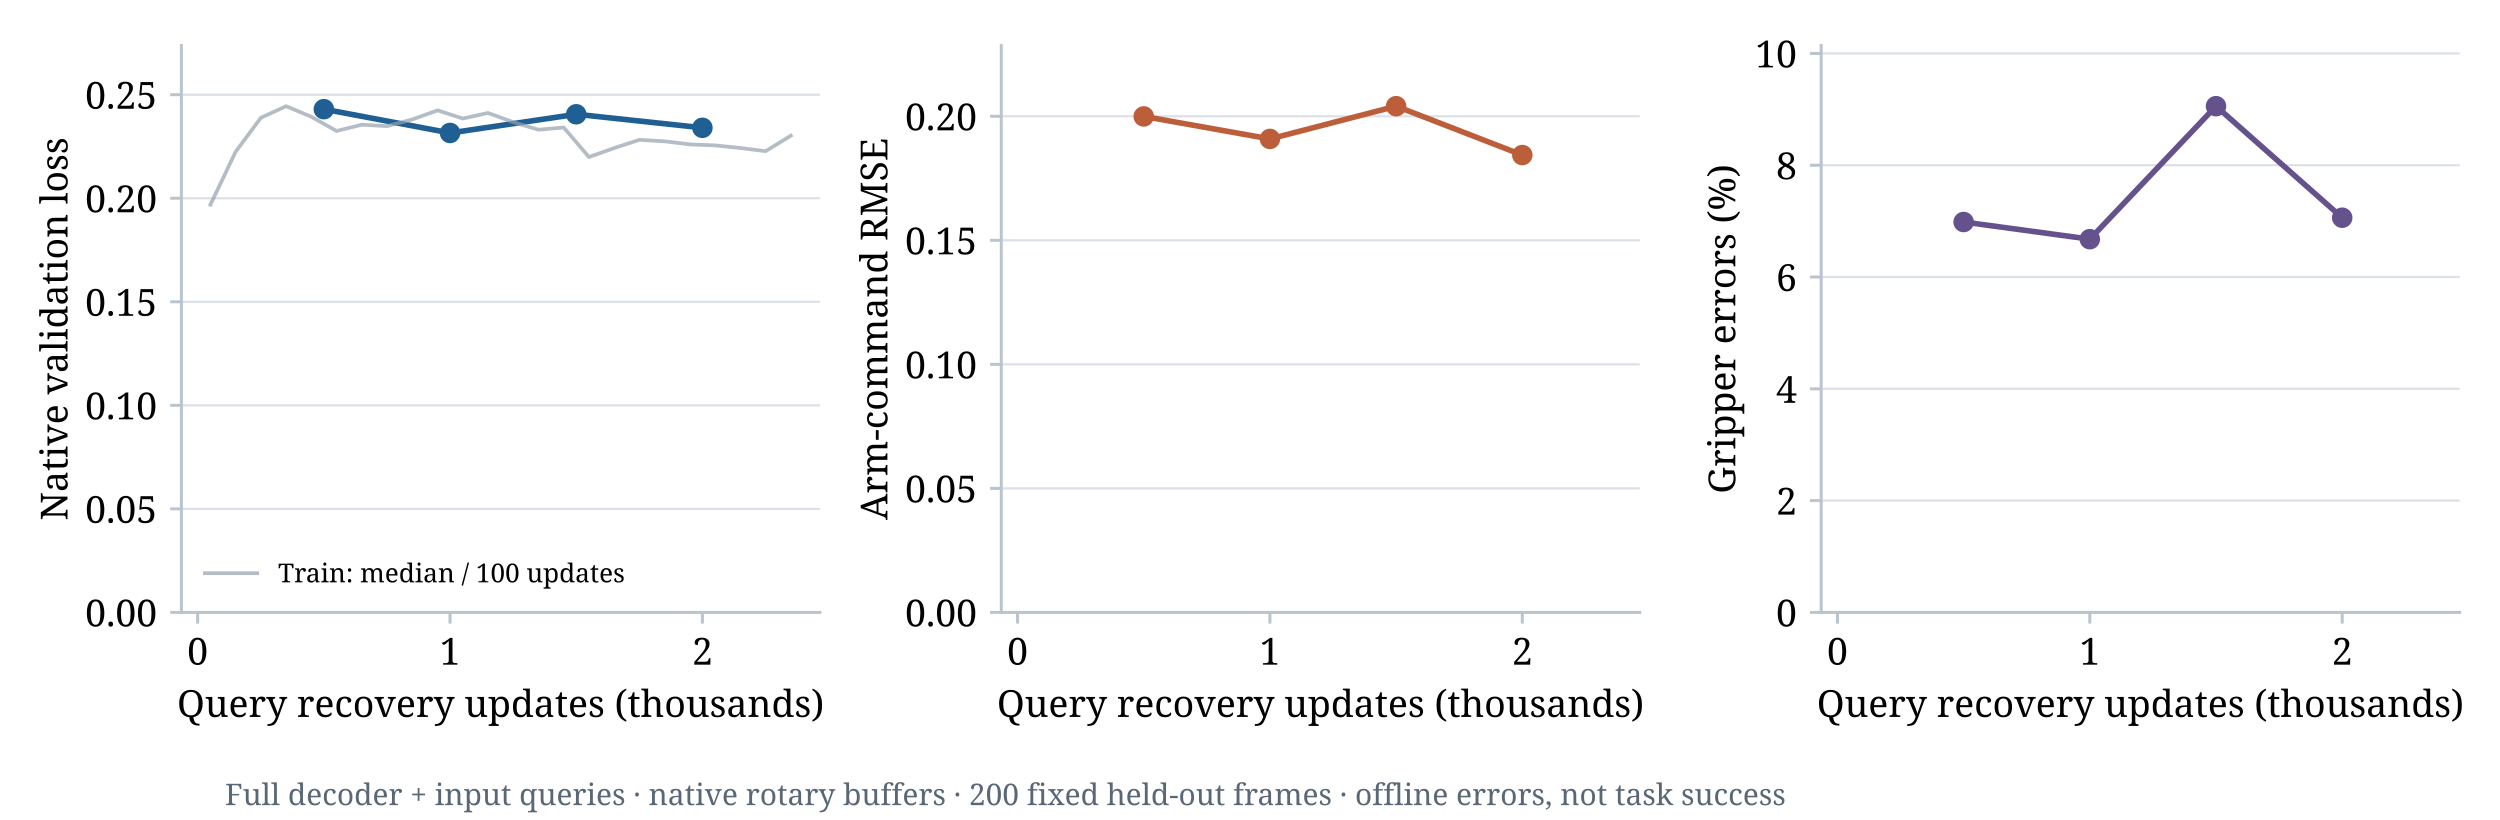
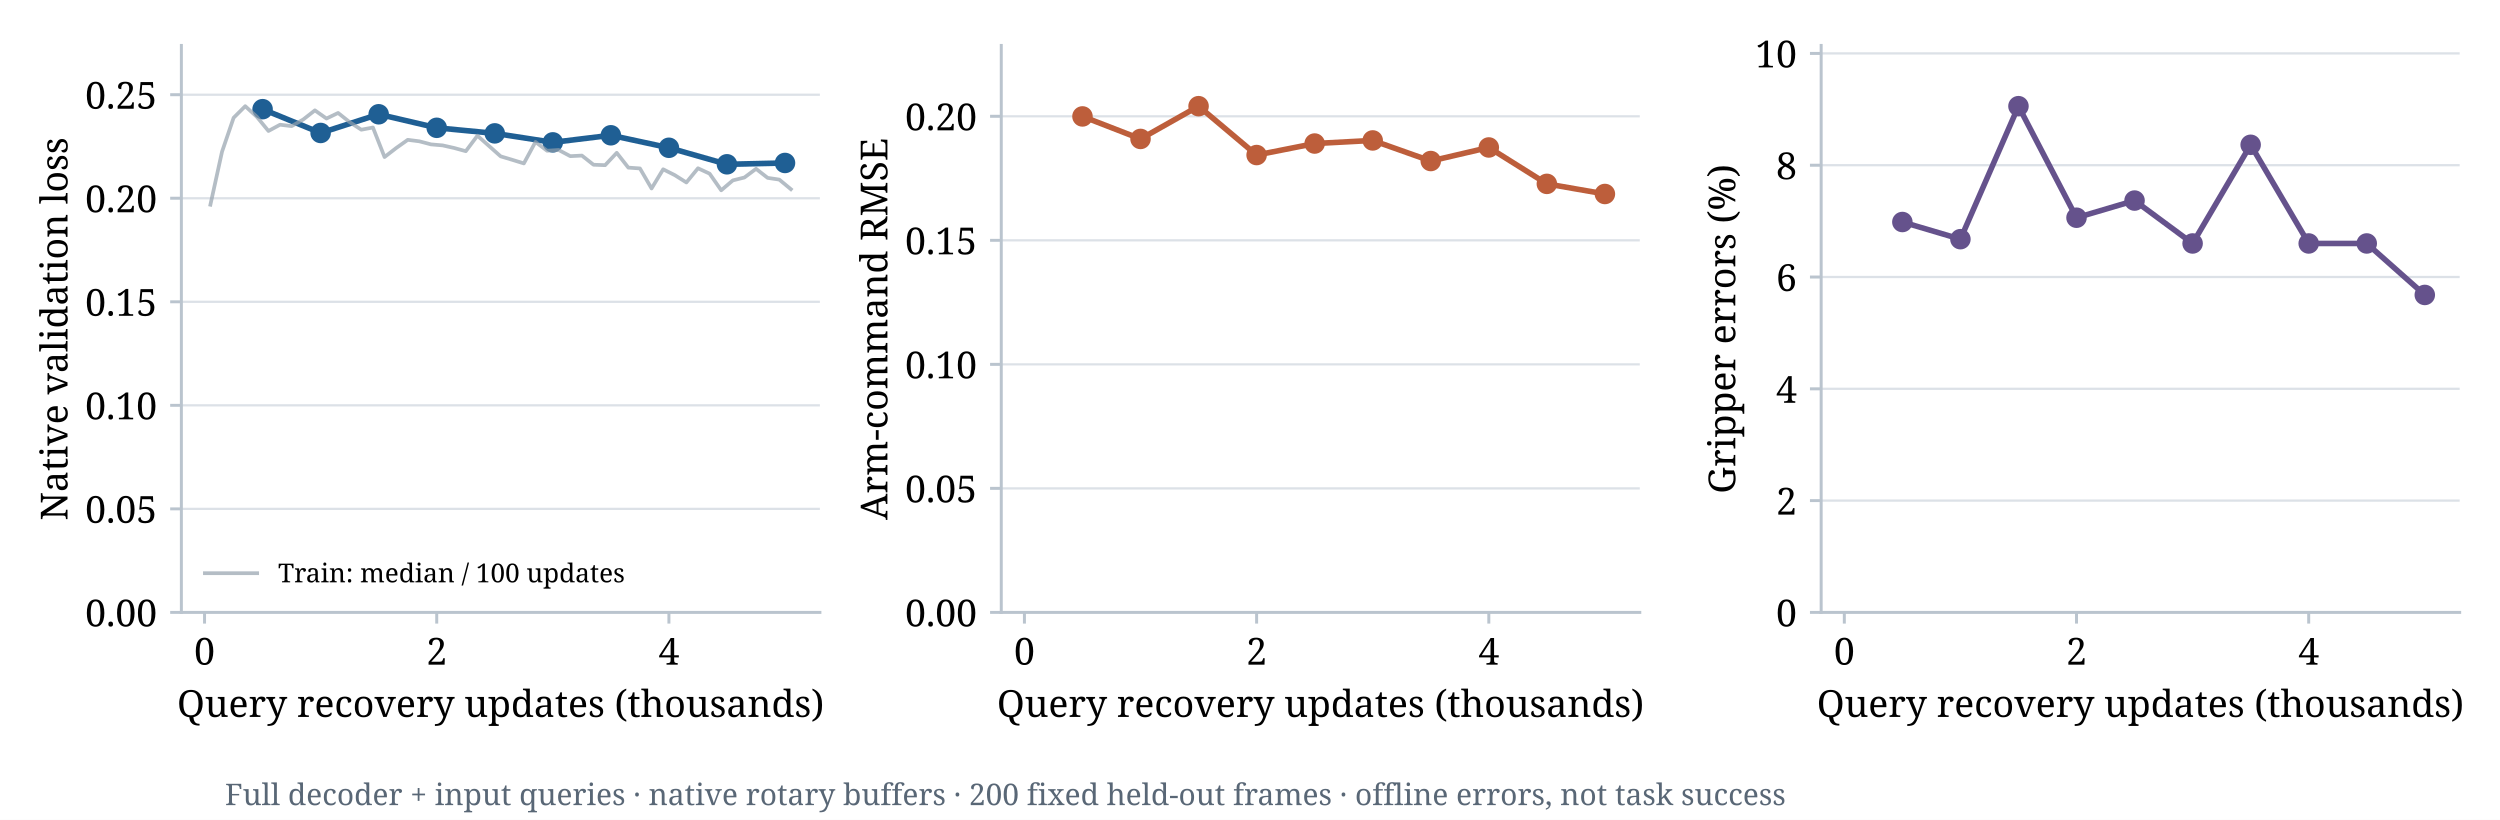
<svg xmlns="http://www.w3.org/2000/svg" xmlns:xlink="http://www.w3.org/1999/xlink" width="669.6pt" height="219.6pt" viewBox="0 0 669.6 219.6" version="1.1">
  <defs>
    <style type="text/css">*{stroke-linejoin: round; stroke-linecap: butt}</style>
  </defs>
  <g id="figure_1">
    <g id="patch_1">
      <path d="M 0 219.6 L 669.6 219.6 L 669.6 0 L 0 0 z " style="fill: #ffffff" />
    </g>
    <g id="axes_1">
      <g id="patch_2">
        <path d="M 48.58 164.026 L 219.6 164.026 L 219.6 12.17 L 48.58 12.17 z " style="fill: #ffffff" />
      </g>
      <g id="matplotlib.axis_1">
        <g id="xtick_1">
          <g id="line2d_1">
            <defs>
-               <path id="m1459405fbe" d="M 0 0 L 0 3 " style="stroke: #bac4ce; stroke-width: 0.8" />
+               <path id="mb83029e0d9" d="M 0 0 L 0 3 " style="stroke: #bac4ce; stroke-width: 0.8" />
            </defs>
            <g>
-               <use xlink:href="#m1459405fbe" x="52.94" y="164.026" style="fill: #bac4ce; stroke: #bac4ce; stroke-width: 0.8" />
+               <use xlink:href="#mb83029e0d9" x="54.783" y="164.026" style="fill: #bac4ce; stroke: #bac4ce; stroke-width: 0.8" />
            </g>
          </g>
          <g id="text_1">
-             <text style="font-size: 10px; font-family: 'STIXGeneral', serif; text-anchor: middle" x="52.94" y="178.026" transform="rotate(-0 52.94 178.026)">0</text>
+             <text style="font-size: 10px; font-family: 'STIXGeneral', serif; text-anchor: middle" x="54.783" y="178.026" transform="rotate(-0 54.78336 178.026)">0</text>
          </g>
        </g>
        <g id="xtick_2">
          <g id="line2d_2">
            <g>
-               <use xlink:href="#m1459405fbe" x="120.537" y="164.026" style="fill: #bac4ce; stroke: #bac4ce; stroke-width: 0.8" />
+               <use xlink:href="#mb83029e0d9" x="116.972" y="164.026" style="fill: #bac4ce; stroke: #bac4ce; stroke-width: 0.8" />
            </g>
          </g>
          <g id="text_2">
-             <text style="font-size: 10px; font-family: 'STIXGeneral', serif; text-anchor: middle" x="120.537" y="178.026" transform="rotate(-0 120.5368 178.026)">1</text>
+             <text style="font-size: 10px; font-family: 'STIXGeneral', serif; text-anchor: middle" x="116.972" y="178.026" transform="rotate(-0 116.9725 178.026)">2</text>
          </g>
        </g>
        <g id="xtick_3">
          <g id="line2d_3">
            <g>
-               <use xlink:href="#m1459405fbe" x="188.134" y="164.026" style="fill: #bac4ce; stroke: #bac4ce; stroke-width: 0.8" />
+               <use xlink:href="#mb83029e0d9" x="179.162" y="164.026" style="fill: #bac4ce; stroke: #bac4ce; stroke-width: 0.8" />
            </g>
          </g>
          <g id="text_3">
-             <text style="font-size: 10px; font-family: 'STIXGeneral', serif; text-anchor: middle" x="188.134" y="178.026" transform="rotate(-0 188.1337 178.026)">2</text>
+             <text style="font-size: 10px; font-family: 'STIXGeneral', serif; text-anchor: middle" x="179.162" y="178.026" transform="rotate(-0 179.1615 178.026)">4</text>
          </g>
        </g>
        <g id="text_4">
          <text style="font-size: 10px; font-family: 'STIXGeneral', serif; text-anchor: middle" x="134.09" y="192.026" transform="rotate(-0 134.09 192.026)">Query recovery updates (thousands)</text>
        </g>
      </g>
      <g id="matplotlib.axis_2">
        <g id="ytick_1">
          <g id="line2d_4">
-             <path d="M 48.58 164.026 L 219.6 164.026 " clip-path="url(#p13a12a348d)" style="fill: none; stroke: #dce1e7; stroke-width: 0.6; stroke-linecap: square" />
+             <path d="M 48.58 164.026 L 219.6 164.026 " clip-path="url(#p11df068440)" style="fill: none; stroke: #dce1e7; stroke-width: 0.6; stroke-linecap: square" />
          </g>
          <g id="line2d_5">
            <defs>
-               <path id="m8aa1a13988" d="M 0 0 L -3 0 " style="stroke: #bac4ce; stroke-width: 0.8" />
+               <path id="m440d7ec6ed" d="M 0 0 L -3 0 " style="stroke: #bac4ce; stroke-width: 0.8" />
            </defs>
            <g>
-               <use xlink:href="#m8aa1a13988" x="48.58" y="164.026" style="fill: #bac4ce; stroke: #bac4ce; stroke-width: 0.8" />
+               <use xlink:href="#m440d7ec6ed" x="48.58" y="164.026" style="fill: #bac4ce; stroke: #bac4ce; stroke-width: 0.8" />
            </g>
          </g>
          <g id="text_5">
            <text style="font-size: 10px; font-family: 'STIXGeneral', serif; text-anchor: end" x="42.08" y="167.776" transform="rotate(-0 42.08 167.776)">0.00</text>
          </g>
        </g>
        <g id="ytick_2">
          <g id="line2d_6">
-             <path d="M 48.58 136.295 L 219.6 136.295 " clip-path="url(#p13a12a348d)" style="fill: none; stroke: #dce1e7; stroke-width: 0.6; stroke-linecap: square" />
+             <path d="M 48.58 136.295 L 219.6 136.295 " clip-path="url(#p11df068440)" style="fill: none; stroke: #dce1e7; stroke-width: 0.6; stroke-linecap: square" />
          </g>
          <g id="line2d_7">
            <g>
-               <use xlink:href="#m8aa1a13988" x="48.58" y="136.295" style="fill: #bac4ce; stroke: #bac4ce; stroke-width: 0.8" />
+               <use xlink:href="#m440d7ec6ed" x="48.58" y="136.295" style="fill: #bac4ce; stroke: #bac4ce; stroke-width: 0.8" />
            </g>
          </g>
          <g id="text_6">
            <text style="font-size: 10px; font-family: 'STIXGeneral', serif; text-anchor: end" x="42.08" y="140.045" transform="rotate(-0 42.08 140.0446)">0.05</text>
          </g>
        </g>
        <g id="ytick_3">
          <g id="line2d_8">
-             <path d="M 48.58 108.563 L 219.6 108.563 " clip-path="url(#p13a12a348d)" style="fill: none; stroke: #dce1e7; stroke-width: 0.6; stroke-linecap: square" />
+             <path d="M 48.58 108.563 L 219.6 108.563 " clip-path="url(#p11df068440)" style="fill: none; stroke: #dce1e7; stroke-width: 0.6; stroke-linecap: square" />
          </g>
          <g id="line2d_9">
            <g>
-               <use xlink:href="#m8aa1a13988" x="48.58" y="108.563" style="fill: #bac4ce; stroke: #bac4ce; stroke-width: 0.8" />
+               <use xlink:href="#m440d7ec6ed" x="48.58" y="108.563" style="fill: #bac4ce; stroke: #bac4ce; stroke-width: 0.8" />
            </g>
          </g>
          <g id="text_7">
            <text style="font-size: 10px; font-family: 'STIXGeneral', serif; text-anchor: end" x="42.08" y="112.313" transform="rotate(-0 42.08 112.3132)">0.10</text>
          </g>
        </g>
        <g id="ytick_4">
          <g id="line2d_10">
-             <path d="M 48.58 80.832 L 219.6 80.832 " clip-path="url(#p13a12a348d)" style="fill: none; stroke: #dce1e7; stroke-width: 0.6; stroke-linecap: square" />
+             <path d="M 48.58 80.832 L 219.6 80.832 " clip-path="url(#p11df068440)" style="fill: none; stroke: #dce1e7; stroke-width: 0.6; stroke-linecap: square" />
          </g>
          <g id="line2d_11">
            <g>
-               <use xlink:href="#m8aa1a13988" x="48.58" y="80.832" style="fill: #bac4ce; stroke: #bac4ce; stroke-width: 0.8" />
+               <use xlink:href="#m440d7ec6ed" x="48.58" y="80.832" style="fill: #bac4ce; stroke: #bac4ce; stroke-width: 0.8" />
            </g>
          </g>
          <g id="text_8">
            <text style="font-size: 10px; font-family: 'STIXGeneral', serif; text-anchor: end" x="42.08" y="84.582" transform="rotate(-0 42.08 84.58177)">0.15</text>
          </g>
        </g>
        <g id="ytick_5">
          <g id="line2d_12">
-             <path d="M 48.58 53.1 L 219.6 53.1 " clip-path="url(#p13a12a348d)" style="fill: none; stroke: #dce1e7; stroke-width: 0.6; stroke-linecap: square" />
+             <path d="M 48.58 53.1 L 219.6 53.1 " clip-path="url(#p11df068440)" style="fill: none; stroke: #dce1e7; stroke-width: 0.6; stroke-linecap: square" />
          </g>
          <g id="line2d_13">
            <g>
-               <use xlink:href="#m8aa1a13988" x="48.58" y="53.1" style="fill: #bac4ce; stroke: #bac4ce; stroke-width: 0.8" />
+               <use xlink:href="#m440d7ec6ed" x="48.58" y="53.1" style="fill: #bac4ce; stroke: #bac4ce; stroke-width: 0.8" />
            </g>
          </g>
          <g id="text_9">
            <text style="font-size: 10px; font-family: 'STIXGeneral', serif; text-anchor: end" x="42.08" y="56.85" transform="rotate(-0 42.08 56.85036)">0.20</text>
          </g>
        </g>
        <g id="ytick_6">
          <g id="line2d_14">
-             <path d="M 48.58 25.369 L 219.6 25.369 " clip-path="url(#p13a12a348d)" style="fill: none; stroke: #dce1e7; stroke-width: 0.6; stroke-linecap: square" />
+             <path d="M 48.58 25.369 L 219.6 25.369 " clip-path="url(#p11df068440)" style="fill: none; stroke: #dce1e7; stroke-width: 0.6; stroke-linecap: square" />
          </g>
          <g id="line2d_15">
            <g>
-               <use xlink:href="#m8aa1a13988" x="48.58" y="25.369" style="fill: #bac4ce; stroke: #bac4ce; stroke-width: 0.8" />
+               <use xlink:href="#m440d7ec6ed" x="48.58" y="25.369" style="fill: #bac4ce; stroke: #bac4ce; stroke-width: 0.8" />
            </g>
          </g>
          <g id="text_10">
            <text style="font-size: 10px; font-family: 'STIXGeneral', serif; text-anchor: end" x="42.08" y="29.119" transform="rotate(-0 42.08 29.11895)">0.25</text>
          </g>
        </g>
        <g id="text_11">
          <text style="font-size: 10px; font-family: 'STIXGeneral', serif; text-anchor: middle" x="18.08" y="88.098" transform="rotate(-90 18.08 88.09811)">Native validation loss</text>
        </g>
      </g>
      <g id="line2d_16">
-         <path d="M 86.738 29.24 L 120.537 35.613 L 154.335 30.608 L 188.134 34.233 " clip-path="url(#p13a12a348d)" style="fill: none; stroke: #1f5f94; stroke-width: 1.5; stroke-linecap: square" />
+         <path d="M 70.331 29.24 L 85.878 35.613 L 101.425 30.608 L 116.972 34.233 L 132.52 35.723 L 148.067 38.132 L 163.614 36.234 L 179.162 39.582 L 194.709 44.007 L 210.256 43.649 " clip-path="url(#p11df068440)" style="fill: none; stroke: #1f5f94; stroke-width: 1.5; stroke-linecap: square" />
        <defs>
-           <path id="m9295d0558f" d="M 0 2.25 C 0.597 2.25 1.169 2.013 1.591 1.591 C 2.013 1.169 2.25 0.597 2.25 0 C 2.25 -0.597 2.013 -1.169 1.591 -1.591 C 1.169 -2.013 0.597 -2.25 0 -2.25 C -0.597 -2.25 -1.169 -2.013 -1.591 -1.591 C -2.013 -1.169 -2.25 -0.597 -2.25 0 C -2.25 0.597 -2.013 1.169 -1.591 1.591 C -1.169 2.013 -0.597 2.25 0 2.25 z " style="stroke: #1f5f94" />
+           <path id="mdc3e0a0f72" d="M 0 2.25 C 0.597 2.25 1.169 2.013 1.591 1.591 C 2.013 1.169 2.25 0.597 2.25 0 C 2.25 -0.597 2.013 -1.169 1.591 -1.591 C 1.169 -2.013 0.597 -2.25 0 -2.25 C -0.597 -2.25 -1.169 -2.013 -1.591 -1.591 C -2.013 -1.169 -2.25 -0.597 -2.25 0 C -2.25 0.597 -2.013 1.169 -1.591 1.591 C -1.169 2.013 -0.597 2.25 0 2.25 z " style="stroke: #1f5f94" />
        </defs>
-         <g clip-path="url(#p13a12a348d)">
-           <use xlink:href="#m9295d0558f" x="86.738" y="29.24" style="fill: #1f5f94; stroke: #1f5f94" />
-           <use xlink:href="#m9295d0558f" x="120.537" y="35.613" style="fill: #1f5f94; stroke: #1f5f94" />
-           <use xlink:href="#m9295d0558f" x="154.335" y="30.608" style="fill: #1f5f94; stroke: #1f5f94" />
-           <use xlink:href="#m9295d0558f" x="188.134" y="34.233" style="fill: #1f5f94; stroke: #1f5f94" />
+         <g clip-path="url(#p11df068440)">
+           <use xlink:href="#mdc3e0a0f72" x="70.331" y="29.24" style="fill: #1f5f94; stroke: #1f5f94" />
+           <use xlink:href="#mdc3e0a0f72" x="85.878" y="35.613" style="fill: #1f5f94; stroke: #1f5f94" />
+           <use xlink:href="#mdc3e0a0f72" x="101.425" y="30.608" style="fill: #1f5f94; stroke: #1f5f94" />
+           <use xlink:href="#mdc3e0a0f72" x="116.972" y="34.233" style="fill: #1f5f94; stroke: #1f5f94" />
+           <use xlink:href="#mdc3e0a0f72" x="132.52" y="35.723" style="fill: #1f5f94; stroke: #1f5f94" />
+           <use xlink:href="#mdc3e0a0f72" x="148.067" y="38.132" style="fill: #1f5f94; stroke: #1f5f94" />
+           <use xlink:href="#mdc3e0a0f72" x="163.614" y="36.234" style="fill: #1f5f94; stroke: #1f5f94" />
+           <use xlink:href="#mdc3e0a0f72" x="179.162" y="39.582" style="fill: #1f5f94; stroke: #1f5f94" />
+           <use xlink:href="#mdc3e0a0f72" x="194.709" y="44.007" style="fill: #1f5f94; stroke: #1f5f94" />
+           <use xlink:href="#mdc3e0a0f72" x="210.256" y="43.649" style="fill: #1f5f94; stroke: #1f5f94" />
        </g>
      </g>
      <g id="line2d_17">
-         <path d="M 56.354 54.829 L 63.113 40.651 L 69.873 31.543 L 76.633 28.44 L 83.392 31.285 L 90.152 35.08 L 96.912 33.406 L 103.671 33.778 L 110.431 31.994 L 117.191 29.559 L 123.95 31.746 L 130.71 30.253 L 137.47 32.723 L 144.23 34.741 L 150.989 34.154 L 157.749 42.06 L 164.509 39.655 L 171.268 37.452 L 178.028 37.85 L 184.788 38.671 L 191.547 38.938 L 198.307 39.639 L 205.067 40.493 L 211.826 36.343 " clip-path="url(#p13a12a348d)" style="fill: none; stroke: #94a1ad; stroke-opacity: 0.7; stroke-linecap: square" />
+         <path d="M 56.354 54.829 L 59.463 40.651 L 62.573 31.543 L 65.682 28.44 L 68.791 31.285 L 71.901 35.08 L 75.01 33.406 L 78.12 33.778 L 81.229 31.994 L 84.339 29.559 L 87.448 31.746 L 90.558 30.253 L 93.667 32.723 L 96.777 34.741 L 99.886 34.154 L 102.995 42.06 L 106.105 39.655 L 109.214 37.452 L 112.324 37.85 L 115.433 38.671 L 118.543 38.938 L 121.652 39.639 L 124.762 40.493 L 127.871 36.343 L 130.981 39.103 L 134.09 41.872 L 137.199 42.805 L 140.309 43.768 L 143.418 38.017 L 146.528 40.374 L 149.637 40.174 L 152.747 41.826 L 155.856 41.669 L 158.966 44.124 L 162.075 44.24 L 165.185 40.933 L 168.294 44.896 L 171.403 45.113 L 174.513 50.477 L 177.622 45.343 L 180.732 46.909 L 183.841 48.867 L 186.951 45.07 L 190.06 46.51 L 193.17 50.968 L 196.279 48.318 L 199.389 47.54 L 202.498 45.216 L 205.607 47.643 L 208.717 48.099 L 211.826 50.672 " clip-path="url(#p11df068440)" style="fill: none; stroke: #94a1ad; stroke-opacity: 0.7; stroke-linecap: square" />
      </g>
      <g id="patch_3">
        <path d="M 48.58 164.026 L 48.58 12.17 " style="fill: none; stroke: #bac4ce; stroke-width: 0.8; stroke-linejoin: miter; stroke-linecap: square" />
      </g>
      <g id="patch_4">
        <path d="M 48.58 164.026 L 219.6 164.026 " style="fill: none; stroke: #bac4ce; stroke-width: 0.8; stroke-linejoin: miter; stroke-linecap: square" />
      </g>
      <g id="legend_1">
        <g id="line2d_18">
          <path d="M 54.88 153.526 L 61.88 153.526 L 68.88 153.526 " style="fill: none; stroke: #94a1ad; stroke-opacity: 0.7; stroke-linecap: square" />
        </g>
        <g id="text_12">
          <text style="font-size: 7px; font-family: 'STIXGeneral', serif; text-anchor: start" x="74.48" y="155.976" transform="rotate(-0 74.48 155.976)">Train: median / 100 updates</text>
        </g>
      </g>
    </g>
    <g id="axes_2">
      <g id="patch_5">
        <path d="M 268.18 164.026 L 439.2 164.026 L 439.2 12.17 L 268.18 12.17 z " style="fill: #ffffff" />
      </g>
      <g id="matplotlib.axis_3">
        <g id="xtick_4">
          <g id="line2d_19">
            <g>
-               <use xlink:href="#m1459405fbe" x="272.54" y="164.026" style="fill: #bac4ce; stroke: #bac4ce; stroke-width: 0.8" />
+               <use xlink:href="#mb83029e0d9" x="274.383" y="164.026" style="fill: #bac4ce; stroke: #bac4ce; stroke-width: 0.8" />
            </g>
          </g>
          <g id="text_13">
-             <text style="font-size: 10px; font-family: 'STIXGeneral', serif; text-anchor: middle" x="272.54" y="178.026" transform="rotate(-0 272.54 178.026)">0</text>
+             <text style="font-size: 10px; font-family: 'STIXGeneral', serif; text-anchor: middle" x="274.383" y="178.026" transform="rotate(-0 274.3834 178.026)">0</text>
          </g>
        </g>
        <g id="xtick_5">
          <g id="line2d_20">
            <g>
-               <use xlink:href="#m1459405fbe" x="340.137" y="164.026" style="fill: #bac4ce; stroke: #bac4ce; stroke-width: 0.8" />
+               <use xlink:href="#mb83029e0d9" x="336.572" y="164.026" style="fill: #bac4ce; stroke: #bac4ce; stroke-width: 0.8" />
            </g>
          </g>
          <g id="text_14">
-             <text style="font-size: 10px; font-family: 'STIXGeneral', serif; text-anchor: middle" x="340.137" y="178.026" transform="rotate(-0 340.1368 178.026)">1</text>
+             <text style="font-size: 10px; font-family: 'STIXGeneral', serif; text-anchor: middle" x="336.572" y="178.026" transform="rotate(-0 336.5725 178.026)">2</text>
          </g>
        </g>
        <g id="xtick_6">
          <g id="line2d_21">
            <g>
-               <use xlink:href="#m1459405fbe" x="407.734" y="164.026" style="fill: #bac4ce; stroke: #bac4ce; stroke-width: 0.8" />
+               <use xlink:href="#mb83029e0d9" x="398.762" y="164.026" style="fill: #bac4ce; stroke: #bac4ce; stroke-width: 0.8" />
            </g>
          </g>
          <g id="text_15">
-             <text style="font-size: 10px; font-family: 'STIXGeneral', serif; text-anchor: middle" x="407.734" y="178.026" transform="rotate(-0 407.7337 178.026)">2</text>
+             <text style="font-size: 10px; font-family: 'STIXGeneral', serif; text-anchor: middle" x="398.762" y="178.026" transform="rotate(-0 398.7615 178.026)">4</text>
          </g>
        </g>
        <g id="text_16">
          <text style="font-size: 10px; font-family: 'STIXGeneral', serif; text-anchor: middle" x="353.69" y="192.026" transform="rotate(-0 353.69 192.026)">Query recovery updates (thousands)</text>
        </g>
      </g>
      <g id="matplotlib.axis_4">
        <g id="ytick_7">
          <g id="line2d_22">
-             <path d="M 268.18 164.026 L 439.2 164.026 " clip-path="url(#p696ae4841d)" style="fill: none; stroke: #dce1e7; stroke-width: 0.6; stroke-linecap: square" />
+             <path d="M 268.18 164.026 L 439.2 164.026 " clip-path="url(#pb2e1f2979f)" style="fill: none; stroke: #dce1e7; stroke-width: 0.6; stroke-linecap: square" />
          </g>
          <g id="line2d_23">
            <g>
-               <use xlink:href="#m8aa1a13988" x="268.18" y="164.026" style="fill: #bac4ce; stroke: #bac4ce; stroke-width: 0.8" />
+               <use xlink:href="#m440d7ec6ed" x="268.18" y="164.026" style="fill: #bac4ce; stroke: #bac4ce; stroke-width: 0.8" />
            </g>
          </g>
          <g id="text_17">
            <text style="font-size: 10px; font-family: 'STIXGeneral', serif; text-anchor: end" x="261.68" y="167.776" transform="rotate(-0 261.68 167.776)">0.00</text>
          </g>
        </g>
        <g id="ytick_8">
          <g id="line2d_24">
-             <path d="M 268.18 130.807 L 439.2 130.807 " clip-path="url(#p696ae4841d)" style="fill: none; stroke: #dce1e7; stroke-width: 0.6; stroke-linecap: square" />
+             <path d="M 268.18 130.807 L 439.2 130.807 " clip-path="url(#pb2e1f2979f)" style="fill: none; stroke: #dce1e7; stroke-width: 0.6; stroke-linecap: square" />
          </g>
          <g id="line2d_25">
            <g>
-               <use xlink:href="#m8aa1a13988" x="268.18" y="130.807" style="fill: #bac4ce; stroke: #bac4ce; stroke-width: 0.8" />
+               <use xlink:href="#m440d7ec6ed" x="268.18" y="130.807" style="fill: #bac4ce; stroke: #bac4ce; stroke-width: 0.8" />
            </g>
          </g>
          <g id="text_18">
            <text style="font-size: 10px; font-family: 'STIXGeneral', serif; text-anchor: end" x="261.68" y="134.557" transform="rotate(-0 261.68 134.5575)">0.05</text>
          </g>
        </g>
        <g id="ytick_9">
          <g id="line2d_26">
-             <path d="M 268.18 97.589 L 439.2 97.589 " clip-path="url(#p696ae4841d)" style="fill: none; stroke: #dce1e7; stroke-width: 0.6; stroke-linecap: square" />
+             <path d="M 268.18 97.589 L 439.2 97.589 " clip-path="url(#pb2e1f2979f)" style="fill: none; stroke: #dce1e7; stroke-width: 0.6; stroke-linecap: square" />
          </g>
          <g id="line2d_27">
            <g>
-               <use xlink:href="#m8aa1a13988" x="268.18" y="97.589" style="fill: #bac4ce; stroke: #bac4ce; stroke-width: 0.8" />
+               <use xlink:href="#m440d7ec6ed" x="268.18" y="97.589" style="fill: #bac4ce; stroke: #bac4ce; stroke-width: 0.8" />
            </g>
          </g>
          <g id="text_19">
            <text style="font-size: 10px; font-family: 'STIXGeneral', serif; text-anchor: end" x="261.68" y="101.339" transform="rotate(-0 261.68 101.339)">0.10</text>
          </g>
        </g>
        <g id="ytick_10">
          <g id="line2d_28">
-             <path d="M 268.18 64.37 L 439.2 64.37 " clip-path="url(#p696ae4841d)" style="fill: none; stroke: #dce1e7; stroke-width: 0.6; stroke-linecap: square" />
+             <path d="M 268.18 64.37 L 439.2 64.37 " clip-path="url(#pb2e1f2979f)" style="fill: none; stroke: #dce1e7; stroke-width: 0.6; stroke-linecap: square" />
          </g>
          <g id="line2d_29">
            <g>
-               <use xlink:href="#m8aa1a13988" x="268.18" y="64.37" style="fill: #bac4ce; stroke: #bac4ce; stroke-width: 0.8" />
+               <use xlink:href="#m440d7ec6ed" x="268.18" y="64.37" style="fill: #bac4ce; stroke: #bac4ce; stroke-width: 0.8" />
            </g>
          </g>
          <g id="text_20">
            <text style="font-size: 10px; font-family: 'STIXGeneral', serif; text-anchor: end" x="261.68" y="68.12" transform="rotate(-0 261.68 68.12043)">0.15</text>
          </g>
        </g>
        <g id="ytick_11">
          <g id="line2d_30">
-             <path d="M 268.18 31.152 L 439.2 31.152 " clip-path="url(#p696ae4841d)" style="fill: none; stroke: #dce1e7; stroke-width: 0.6; stroke-linecap: square" />
+             <path d="M 268.18 31.152 L 439.2 31.152 " clip-path="url(#pb2e1f2979f)" style="fill: none; stroke: #dce1e7; stroke-width: 0.6; stroke-linecap: square" />
          </g>
          <g id="line2d_31">
            <g>
-               <use xlink:href="#m8aa1a13988" x="268.18" y="31.152" style="fill: #bac4ce; stroke: #bac4ce; stroke-width: 0.8" />
+               <use xlink:href="#m440d7ec6ed" x="268.18" y="31.152" style="fill: #bac4ce; stroke: #bac4ce; stroke-width: 0.8" />
            </g>
          </g>
          <g id="text_21">
            <text style="font-size: 10px; font-family: 'STIXGeneral', serif; text-anchor: end" x="261.68" y="34.902" transform="rotate(-0 261.68 34.90191)">0.20</text>
          </g>
        </g>
        <g id="text_22">
          <text style="font-size: 10px; font-family: 'STIXGeneral', serif; text-anchor: middle" x="237.68" y="88.098" transform="rotate(-90 237.68 88.09811)">Arm-command RMSE</text>
        </g>
      </g>
      <g id="line2d_32">
-         <path d="M 306.338 31.184 L 340.137 37.211 L 373.935 28.44 L 407.734 41.528 " clip-path="url(#p696ae4841d)" style="fill: none; stroke: #bd5e3b; stroke-width: 1.5; stroke-linecap: square" />
+         <path d="M 289.931 31.184 L 305.478 37.211 L 321.025 28.44 L 336.572 41.528 L 352.12 38.446 L 367.667 37.615 L 383.214 43.13 L 398.762 39.498 L 414.309 49.247 L 429.856 51.959 " clip-path="url(#pb2e1f2979f)" style="fill: none; stroke: #bd5e3b; stroke-width: 1.5; stroke-linecap: square" />
        <defs>
-           <path id="mdabd3873d6" d="M 0 2.25 C 0.597 2.25 1.169 2.013 1.591 1.591 C 2.013 1.169 2.25 0.597 2.25 0 C 2.25 -0.597 2.013 -1.169 1.591 -1.591 C 1.169 -2.013 0.597 -2.25 0 -2.25 C -0.597 -2.25 -1.169 -2.013 -1.591 -1.591 C -2.013 -1.169 -2.25 -0.597 -2.25 0 C -2.25 0.597 -2.013 1.169 -1.591 1.591 C -1.169 2.013 -0.597 2.25 0 2.25 z " style="stroke: #bd5e3b" />
+           <path id="m23f913eb4c" d="M 0 2.25 C 0.597 2.25 1.169 2.013 1.591 1.591 C 2.013 1.169 2.25 0.597 2.25 0 C 2.25 -0.597 2.013 -1.169 1.591 -1.591 C 1.169 -2.013 0.597 -2.25 0 -2.25 C -0.597 -2.25 -1.169 -2.013 -1.591 -1.591 C -2.013 -1.169 -2.25 -0.597 -2.25 0 C -2.25 0.597 -2.013 1.169 -1.591 1.591 C -1.169 2.013 -0.597 2.25 0 2.25 z " style="stroke: #bd5e3b" />
        </defs>
-         <g clip-path="url(#p696ae4841d)">
-           <use xlink:href="#mdabd3873d6" x="306.338" y="31.184" style="fill: #bd5e3b; stroke: #bd5e3b" />
-           <use xlink:href="#mdabd3873d6" x="340.137" y="37.211" style="fill: #bd5e3b; stroke: #bd5e3b" />
-           <use xlink:href="#mdabd3873d6" x="373.935" y="28.44" style="fill: #bd5e3b; stroke: #bd5e3b" />
-           <use xlink:href="#mdabd3873d6" x="407.734" y="41.528" style="fill: #bd5e3b; stroke: #bd5e3b" />
+         <g clip-path="url(#pb2e1f2979f)">
+           <use xlink:href="#m23f913eb4c" x="289.931" y="31.184" style="fill: #bd5e3b; stroke: #bd5e3b" />
+           <use xlink:href="#m23f913eb4c" x="305.478" y="37.211" style="fill: #bd5e3b; stroke: #bd5e3b" />
+           <use xlink:href="#m23f913eb4c" x="321.025" y="28.44" style="fill: #bd5e3b; stroke: #bd5e3b" />
+           <use xlink:href="#m23f913eb4c" x="336.572" y="41.528" style="fill: #bd5e3b; stroke: #bd5e3b" />
+           <use xlink:href="#m23f913eb4c" x="352.12" y="38.446" style="fill: #bd5e3b; stroke: #bd5e3b" />
+           <use xlink:href="#m23f913eb4c" x="367.667" y="37.615" style="fill: #bd5e3b; stroke: #bd5e3b" />
+           <use xlink:href="#m23f913eb4c" x="383.214" y="43.13" style="fill: #bd5e3b; stroke: #bd5e3b" />
+           <use xlink:href="#m23f913eb4c" x="398.762" y="39.498" style="fill: #bd5e3b; stroke: #bd5e3b" />
+           <use xlink:href="#m23f913eb4c" x="414.309" y="49.247" style="fill: #bd5e3b; stroke: #bd5e3b" />
+           <use xlink:href="#m23f913eb4c" x="429.856" y="51.959" style="fill: #bd5e3b; stroke: #bd5e3b" />
        </g>
      </g>
      <g id="patch_6">
        <path d="M 268.18 164.026 L 268.18 12.17 " style="fill: none; stroke: #bac4ce; stroke-width: 0.8; stroke-linejoin: miter; stroke-linecap: square" />
      </g>
      <g id="patch_7">
        <path d="M 268.18 164.026 L 439.2 164.026 " style="fill: none; stroke: #bac4ce; stroke-width: 0.8; stroke-linejoin: miter; stroke-linecap: square" />
      </g>
    </g>
    <g id="axes_3">
      <g id="patch_8">
        <path d="M 487.78 164.026 L 658.8 164.026 L 658.8 12.17 L 487.78 12.17 z " style="fill: #ffffff" />
      </g>
      <g id="matplotlib.axis_5">
        <g id="xtick_7">
          <g id="line2d_33">
            <g>
-               <use xlink:href="#m1459405fbe" x="492.14" y="164.026" style="fill: #bac4ce; stroke: #bac4ce; stroke-width: 0.8" />
+               <use xlink:href="#mb83029e0d9" x="493.983" y="164.026" style="fill: #bac4ce; stroke: #bac4ce; stroke-width: 0.8" />
            </g>
          </g>
          <g id="text_23">
-             <text style="font-size: 10px; font-family: 'STIXGeneral', serif; text-anchor: middle" x="492.14" y="178.026" transform="rotate(-0 492.14 178.026)">0</text>
+             <text style="font-size: 10px; font-family: 'STIXGeneral', serif; text-anchor: middle" x="493.983" y="178.026" transform="rotate(-0 493.9834 178.026)">0</text>
          </g>
        </g>
        <g id="xtick_8">
          <g id="line2d_34">
            <g>
-               <use xlink:href="#m1459405fbe" x="559.737" y="164.026" style="fill: #bac4ce; stroke: #bac4ce; stroke-width: 0.8" />
+               <use xlink:href="#mb83029e0d9" x="556.172" y="164.026" style="fill: #bac4ce; stroke: #bac4ce; stroke-width: 0.8" />
            </g>
          </g>
          <g id="text_24">
-             <text style="font-size: 10px; font-family: 'STIXGeneral', serif; text-anchor: middle" x="559.737" y="178.026" transform="rotate(-0 559.7368 178.026)">1</text>
+             <text style="font-size: 10px; font-family: 'STIXGeneral', serif; text-anchor: middle" x="556.172" y="178.026" transform="rotate(-0 556.1725 178.026)">2</text>
          </g>
        </g>
        <g id="xtick_9">
          <g id="line2d_35">
            <g>
-               <use xlink:href="#m1459405fbe" x="627.334" y="164.026" style="fill: #bac4ce; stroke: #bac4ce; stroke-width: 0.8" />
+               <use xlink:href="#mb83029e0d9" x="618.362" y="164.026" style="fill: #bac4ce; stroke: #bac4ce; stroke-width: 0.8" />
            </g>
          </g>
          <g id="text_25">
-             <text style="font-size: 10px; font-family: 'STIXGeneral', serif; text-anchor: middle" x="627.334" y="178.026" transform="rotate(-0 627.3337 178.026)">2</text>
+             <text style="font-size: 10px; font-family: 'STIXGeneral', serif; text-anchor: middle" x="618.362" y="178.026" transform="rotate(-0 618.3615 178.026)">4</text>
          </g>
        </g>
        <g id="text_26">
          <text style="font-size: 10px; font-family: 'STIXGeneral', serif; text-anchor: middle" x="573.29" y="192.026" transform="rotate(-0 573.29 192.026)">Query recovery updates (thousands)</text>
        </g>
      </g>
      <g id="matplotlib.axis_6">
        <g id="ytick_12">
          <g id="line2d_36">
-             <path d="M 487.78 164.026 L 658.8 164.026 " clip-path="url(#pe537dbd709)" style="fill: none; stroke: #dce1e7; stroke-width: 0.6; stroke-linecap: square" />
+             <path d="M 487.78 164.026 L 658.8 164.026 " clip-path="url(#p588306f27d)" style="fill: none; stroke: #dce1e7; stroke-width: 0.6; stroke-linecap: square" />
          </g>
          <g id="line2d_37">
            <g>
-               <use xlink:href="#m8aa1a13988" x="487.78" y="164.026" style="fill: #bac4ce; stroke: #bac4ce; stroke-width: 0.8" />
+               <use xlink:href="#m440d7ec6ed" x="487.78" y="164.026" style="fill: #bac4ce; stroke: #bac4ce; stroke-width: 0.8" />
            </g>
          </g>
          <g id="text_27">
            <text style="font-size: 10px; font-family: 'STIXGeneral', serif; text-anchor: end" x="481.28" y="167.776" transform="rotate(-0 481.28 167.776)">0</text>
          </g>
        </g>
        <g id="ytick_13">
          <g id="line2d_38">
-             <path d="M 487.78 134.082 L 658.8 134.082 " clip-path="url(#pe537dbd709)" style="fill: none; stroke: #dce1e7; stroke-width: 0.6; stroke-linecap: square" />
+             <path d="M 487.78 134.082 L 658.8 134.082 " clip-path="url(#p588306f27d)" style="fill: none; stroke: #dce1e7; stroke-width: 0.6; stroke-linecap: square" />
          </g>
          <g id="line2d_39">
            <g>
-               <use xlink:href="#m8aa1a13988" x="487.78" y="134.082" style="fill: #bac4ce; stroke: #bac4ce; stroke-width: 0.8" />
+               <use xlink:href="#m440d7ec6ed" x="487.78" y="134.082" style="fill: #bac4ce; stroke: #bac4ce; stroke-width: 0.8" />
            </g>
          </g>
          <g id="text_28">
            <text style="font-size: 10px; font-family: 'STIXGeneral', serif; text-anchor: end" x="481.28" y="137.832" transform="rotate(-0 481.28 137.8323)">2</text>
          </g>
        </g>
        <g id="ytick_14">
          <g id="line2d_40">
-             <path d="M 487.78 104.139 L 658.8 104.139 " clip-path="url(#pe537dbd709)" style="fill: none; stroke: #dce1e7; stroke-width: 0.6; stroke-linecap: square" />
+             <path d="M 487.78 104.139 L 658.8 104.139 " clip-path="url(#p588306f27d)" style="fill: none; stroke: #dce1e7; stroke-width: 0.6; stroke-linecap: square" />
          </g>
          <g id="line2d_41">
            <g>
-               <use xlink:href="#m8aa1a13988" x="487.78" y="104.139" style="fill: #bac4ce; stroke: #bac4ce; stroke-width: 0.8" />
+               <use xlink:href="#m440d7ec6ed" x="487.78" y="104.139" style="fill: #bac4ce; stroke: #bac4ce; stroke-width: 0.8" />
            </g>
          </g>
          <g id="text_29">
            <text style="font-size: 10px; font-family: 'STIXGeneral', serif; text-anchor: end" x="481.28" y="107.889" transform="rotate(-0 481.28 107.8886)">4</text>
          </g>
        </g>
        <g id="ytick_15">
          <g id="line2d_42">
-             <path d="M 487.78 74.195 L 658.8 74.195 " clip-path="url(#pe537dbd709)" style="fill: none; stroke: #dce1e7; stroke-width: 0.6; stroke-linecap: square" />
+             <path d="M 487.78 74.195 L 658.8 74.195 " clip-path="url(#p588306f27d)" style="fill: none; stroke: #dce1e7; stroke-width: 0.6; stroke-linecap: square" />
          </g>
          <g id="line2d_43">
            <g>
-               <use xlink:href="#m8aa1a13988" x="487.78" y="74.195" style="fill: #bac4ce; stroke: #bac4ce; stroke-width: 0.8" />
+               <use xlink:href="#m440d7ec6ed" x="487.78" y="74.195" style="fill: #bac4ce; stroke: #bac4ce; stroke-width: 0.8" />
            </g>
          </g>
          <g id="text_30">
            <text style="font-size: 10px; font-family: 'STIXGeneral', serif; text-anchor: end" x="481.28" y="77.945" transform="rotate(-0 481.28 77.94485)">6</text>
          </g>
        </g>
        <g id="ytick_16">
          <g id="line2d_44">
-             <path d="M 487.78 44.251 L 658.8 44.251 " clip-path="url(#pe537dbd709)" style="fill: none; stroke: #dce1e7; stroke-width: 0.6; stroke-linecap: square" />
+             <path d="M 487.78 44.251 L 658.8 44.251 " clip-path="url(#p588306f27d)" style="fill: none; stroke: #dce1e7; stroke-width: 0.6; stroke-linecap: square" />
          </g>
          <g id="line2d_45">
            <g>
-               <use xlink:href="#m8aa1a13988" x="487.78" y="44.251" style="fill: #bac4ce; stroke: #bac4ce; stroke-width: 0.8" />
+               <use xlink:href="#m440d7ec6ed" x="487.78" y="44.251" style="fill: #bac4ce; stroke: #bac4ce; stroke-width: 0.8" />
            </g>
          </g>
          <g id="text_31">
            <text style="font-size: 10px; font-family: 'STIXGeneral', serif; text-anchor: end" x="481.28" y="48.001" transform="rotate(-0 481.28 48.00114)">8</text>
          </g>
        </g>
        <g id="ytick_17">
          <g id="line2d_46">
-             <path d="M 487.78 14.307 L 658.8 14.307 " clip-path="url(#pe537dbd709)" style="fill: none; stroke: #dce1e7; stroke-width: 0.6; stroke-linecap: square" />
+             <path d="M 487.78 14.307 L 658.8 14.307 " clip-path="url(#p588306f27d)" style="fill: none; stroke: #dce1e7; stroke-width: 0.6; stroke-linecap: square" />
          </g>
          <g id="line2d_47">
            <g>
-               <use xlink:href="#m8aa1a13988" x="487.78" y="14.307" style="fill: #bac4ce; stroke: #bac4ce; stroke-width: 0.8" />
+               <use xlink:href="#m440d7ec6ed" x="487.78" y="14.307" style="fill: #bac4ce; stroke: #bac4ce; stroke-width: 0.8" />
            </g>
          </g>
          <g id="text_32">
            <text style="font-size: 10px; font-family: 'STIXGeneral', serif; text-anchor: end" x="481.28" y="18.057" transform="rotate(-0 481.28 18.05742)">10</text>
          </g>
        </g>
        <g id="text_33">
          <text style="font-size: 10px; font-family: 'STIXGeneral', serif; text-anchor: middle" x="464.78" y="88.098" transform="rotate(-90 464.78 88.09811)">Gripper errors (%)</text>
        </g>
      </g>
      <g id="line2d_48">
-         <path d="M 525.938 59.464 L 559.737 64.06 L 593.535 28.44 L 627.334 58.315 " clip-path="url(#pe537dbd709)" style="fill: none; stroke: #65528c; stroke-width: 1.5; stroke-linecap: square" />
+         <path d="M 509.531 59.464 L 525.078 64.06 L 540.625 28.44 L 556.172 58.315 L 571.72 53.719 L 587.267 65.209 L 602.814 38.782 L 618.362 65.209 L 633.909 65.209 L 649.456 78.998 " clip-path="url(#p588306f27d)" style="fill: none; stroke: #65528c; stroke-width: 1.5; stroke-linecap: square" />
        <defs>
-           <path id="me81324d6c4" d="M 0 2.25 C 0.597 2.25 1.169 2.013 1.591 1.591 C 2.013 1.169 2.25 0.597 2.25 0 C 2.25 -0.597 2.013 -1.169 1.591 -1.591 C 1.169 -2.013 0.597 -2.25 0 -2.25 C -0.597 -2.25 -1.169 -2.013 -1.591 -1.591 C -2.013 -1.169 -2.25 -0.597 -2.25 0 C -2.25 0.597 -2.013 1.169 -1.591 1.591 C -1.169 2.013 -0.597 2.25 0 2.25 z " style="stroke: #65528c" />
+           <path id="mf3a5916c2d" d="M 0 2.25 C 0.597 2.25 1.169 2.013 1.591 1.591 C 2.013 1.169 2.25 0.597 2.25 0 C 2.25 -0.597 2.013 -1.169 1.591 -1.591 C 1.169 -2.013 0.597 -2.25 0 -2.25 C -0.597 -2.25 -1.169 -2.013 -1.591 -1.591 C -2.013 -1.169 -2.25 -0.597 -2.25 0 C -2.25 0.597 -2.013 1.169 -1.591 1.591 C -1.169 2.013 -0.597 2.25 0 2.25 z " style="stroke: #65528c" />
        </defs>
-         <g clip-path="url(#pe537dbd709)">
-           <use xlink:href="#me81324d6c4" x="525.938" y="59.464" style="fill: #65528c; stroke: #65528c" />
-           <use xlink:href="#me81324d6c4" x="559.737" y="64.06" style="fill: #65528c; stroke: #65528c" />
-           <use xlink:href="#me81324d6c4" x="593.535" y="28.44" style="fill: #65528c; stroke: #65528c" />
-           <use xlink:href="#me81324d6c4" x="627.334" y="58.315" style="fill: #65528c; stroke: #65528c" />
+         <g clip-path="url(#p588306f27d)">
+           <use xlink:href="#mf3a5916c2d" x="509.531" y="59.464" style="fill: #65528c; stroke: #65528c" />
+           <use xlink:href="#mf3a5916c2d" x="525.078" y="64.06" style="fill: #65528c; stroke: #65528c" />
+           <use xlink:href="#mf3a5916c2d" x="540.625" y="28.44" style="fill: #65528c; stroke: #65528c" />
+           <use xlink:href="#mf3a5916c2d" x="556.172" y="58.315" style="fill: #65528c; stroke: #65528c" />
+           <use xlink:href="#mf3a5916c2d" x="571.72" y="53.719" style="fill: #65528c; stroke: #65528c" />
+           <use xlink:href="#mf3a5916c2d" x="587.267" y="65.209" style="fill: #65528c; stroke: #65528c" />
+           <use xlink:href="#mf3a5916c2d" x="602.814" y="38.782" style="fill: #65528c; stroke: #65528c" />
+           <use xlink:href="#mf3a5916c2d" x="618.362" y="65.209" style="fill: #65528c; stroke: #65528c" />
+           <use xlink:href="#mf3a5916c2d" x="633.909" y="65.209" style="fill: #65528c; stroke: #65528c" />
+           <use xlink:href="#mf3a5916c2d" x="649.456" y="78.998" style="fill: #65528c; stroke: #65528c" />
        </g>
      </g>
      <g id="patch_9">
        <path d="M 487.78 164.026 L 487.78 12.17 " style="fill: none; stroke: #bac4ce; stroke-width: 0.8; stroke-linejoin: miter; stroke-linecap: square" />
      </g>
      <g id="patch_10">
        <path d="M 487.78 164.026 L 658.8 164.026 " style="fill: none; stroke: #bac4ce; stroke-width: 0.8; stroke-linejoin: miter; stroke-linecap: square" />
      </g>
    </g>
    <g id="text_34">
      <text style="font-size: 8px; font-family: 'STIXGeneral', serif; text-anchor: start; fill: #596776" x="60.264" y="215.647" transform="rotate(-0 60.264 215.6472)">Full decoder + input queries · native rotary buffers · 200 fixed held-out frames · offline errors, not task success</text>
    </g>
  </g>
  <defs>
-     <clipPath id="p13a12a348d">
+     <clipPath id="p11df068440">
      <rect x="48.58" y="12.17" width="171.02" height="151.856" />
    </clipPath>
-     <clipPath id="p696ae4841d">
+     <clipPath id="pb2e1f2979f">
      <rect x="268.18" y="12.17" width="171.02" height="151.856" />
    </clipPath>
-     <clipPath id="pe537dbd709">
+     <clipPath id="p588306f27d">
      <rect x="487.78" y="12.17" width="171.02" height="151.856" />
    </clipPath>
  </defs>
</svg>
